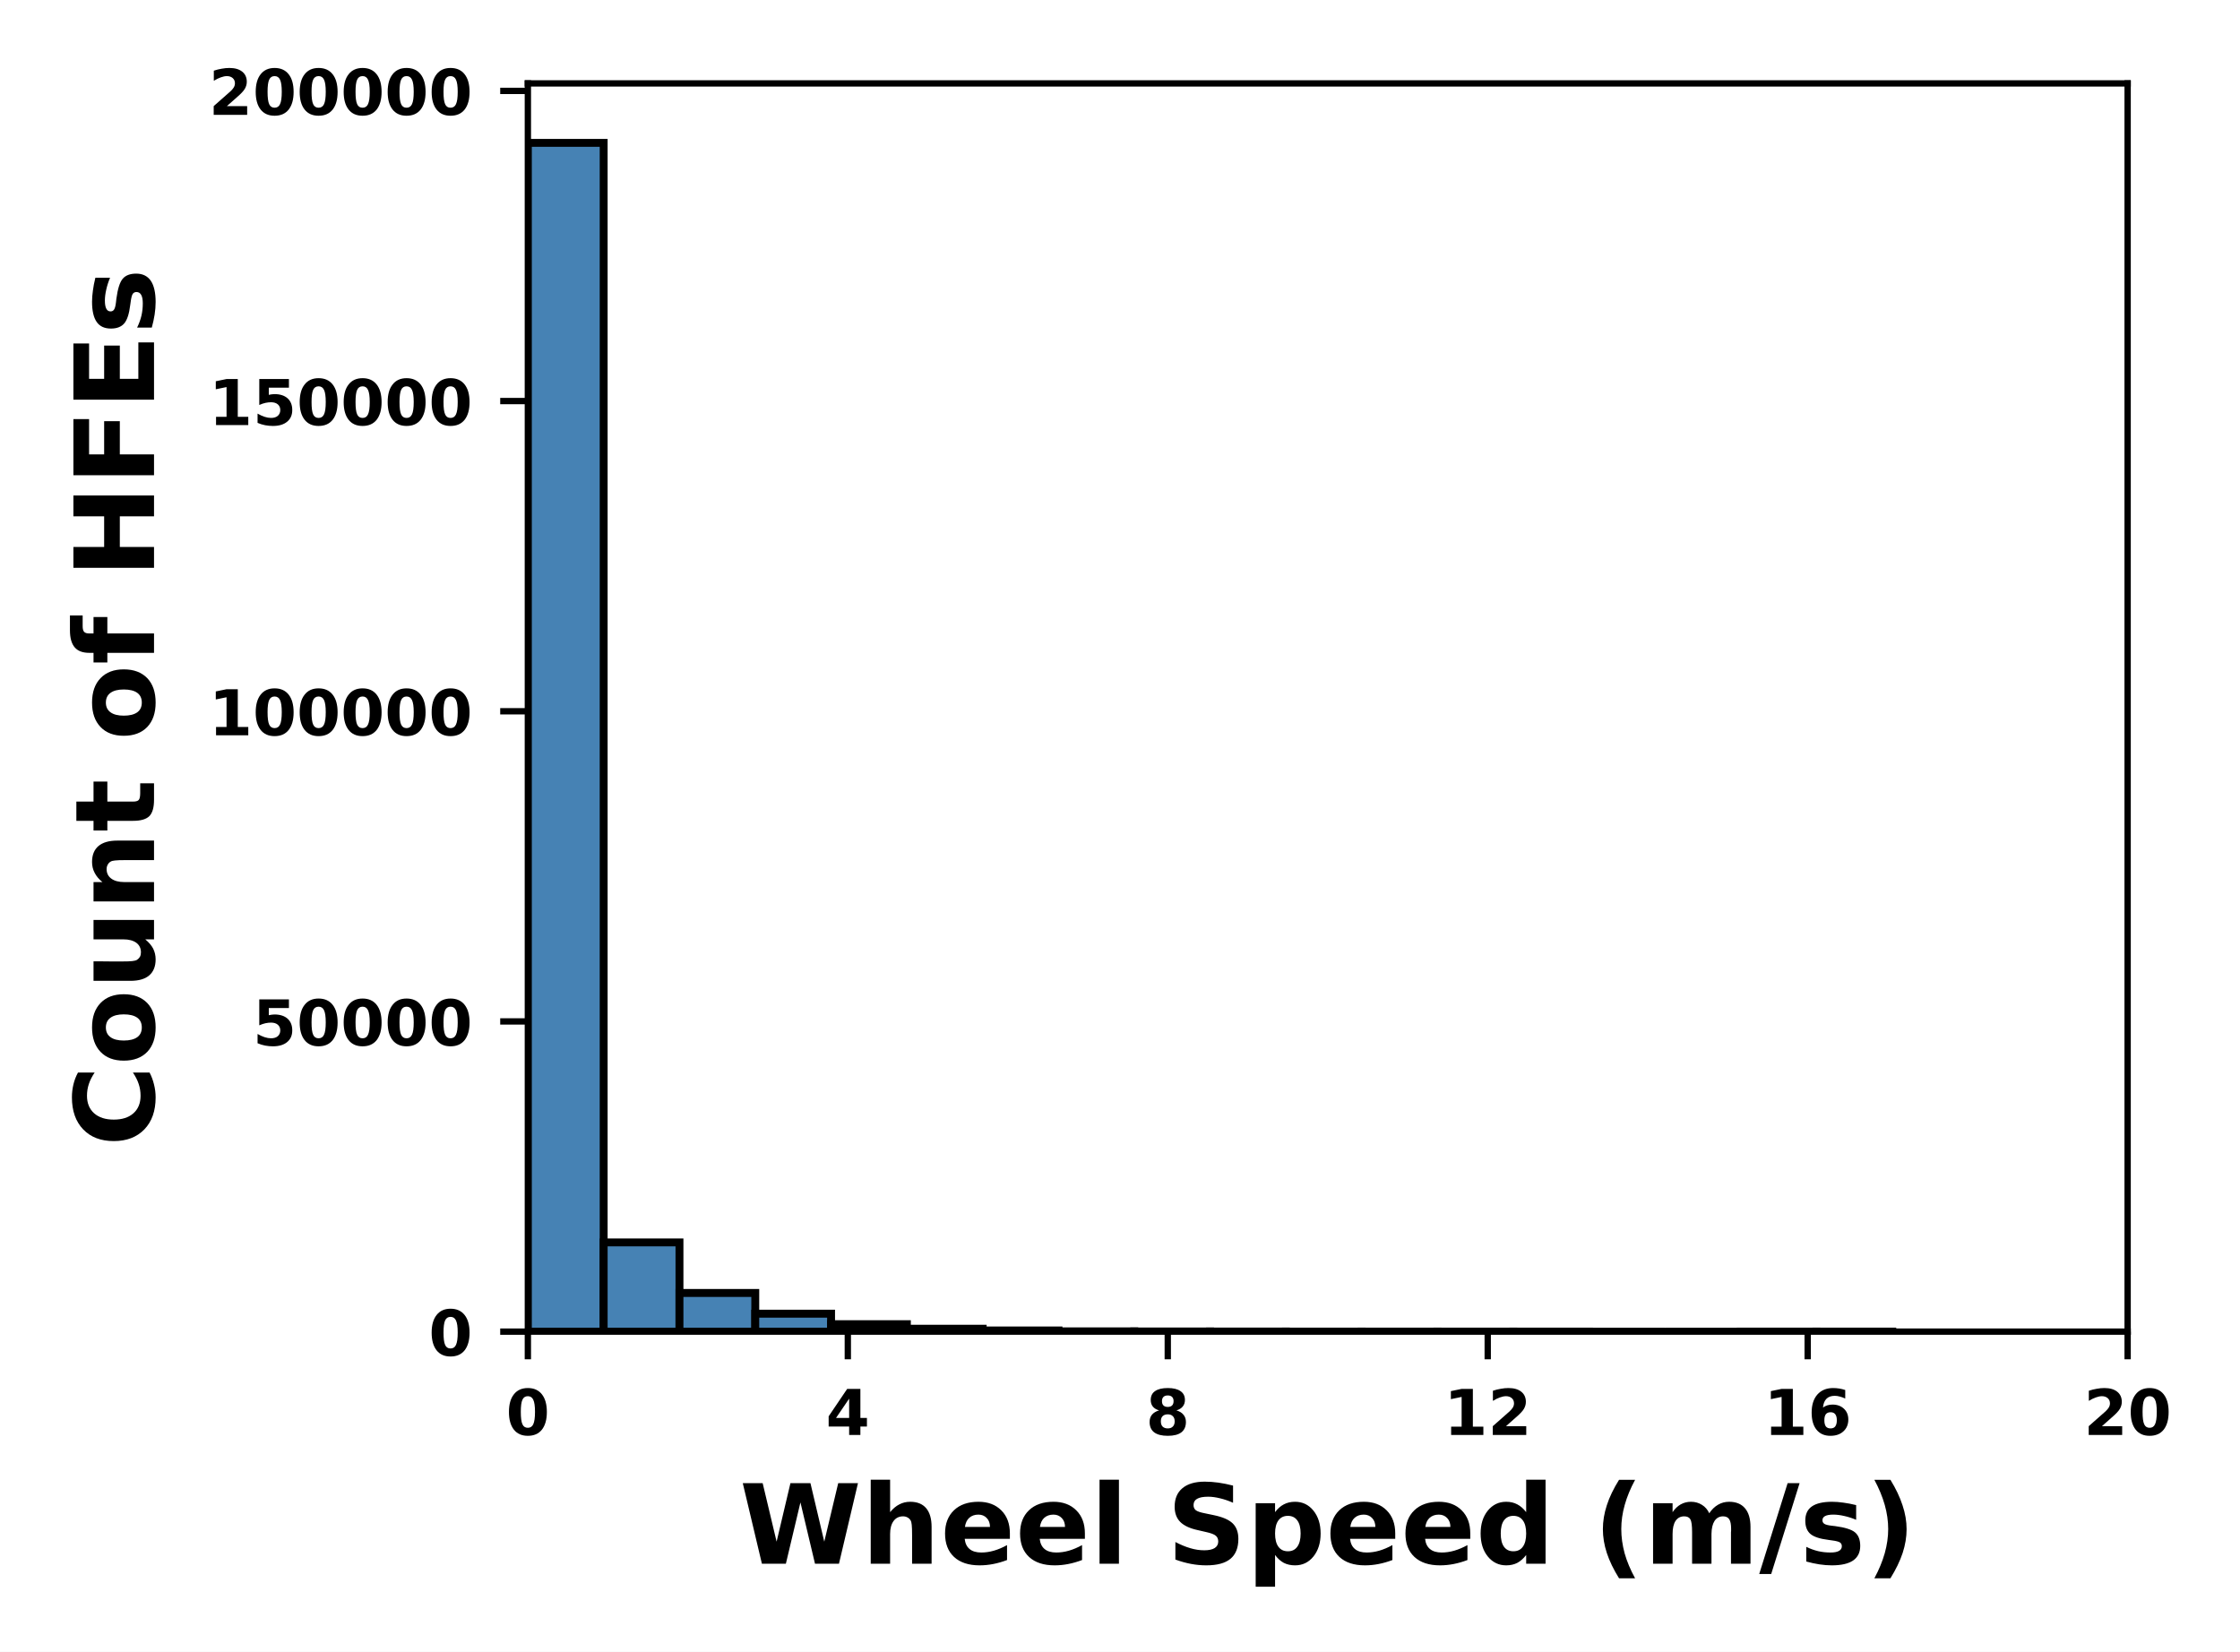
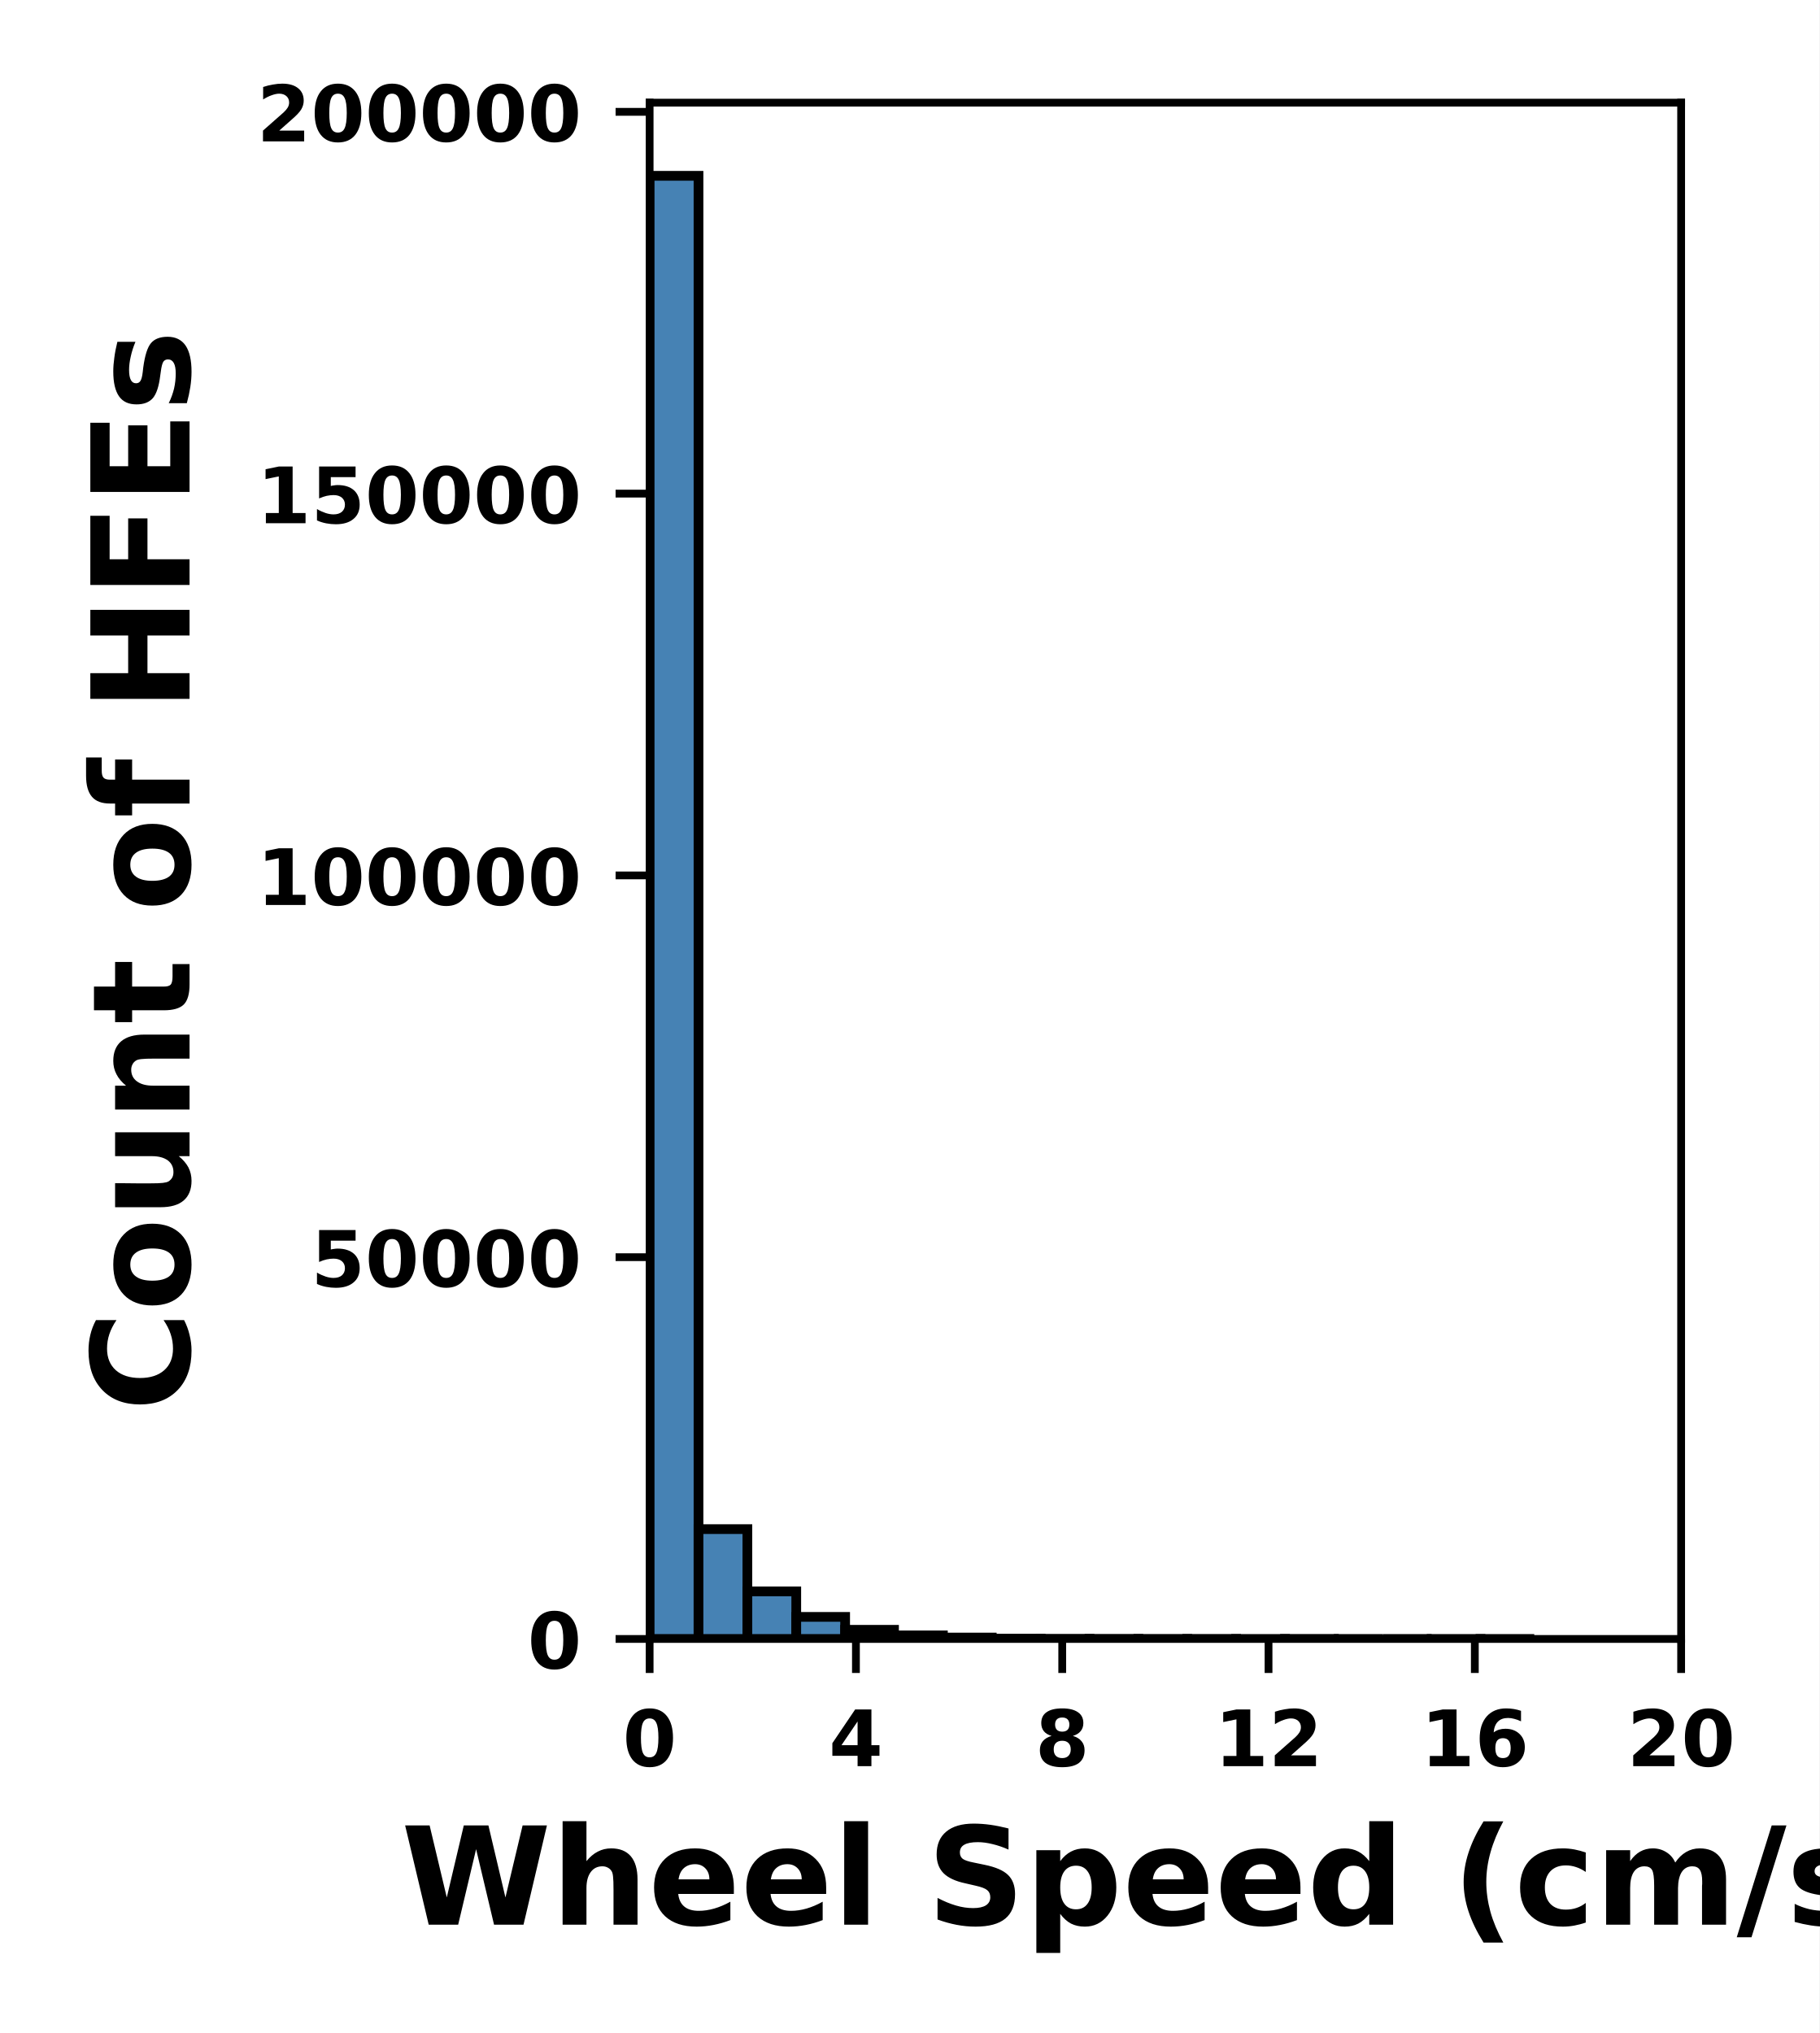
- <svg xmlns="http://www.w3.org/2000/svg" xmlns:xlink="http://www.w3.org/1999/xlink" width="283.465pt" height="209.055pt" viewBox="0 0 283.465 209.055" version="1.1">
+ <svg xmlns="http://www.w3.org/2000/svg" xmlns:xlink="http://www.w3.org/1999/xlink" width="187.087pt" height="209.055pt" viewBox="0 0 187.087 209.055" version="1.1">
  <defs>
    <style type="text/css">*{stroke-linejoin: round; stroke-linecap: butt}</style>
  </defs>
  <g id="figure_1">
    <g id="patch_1">
-       <path d="M 0 209.055  L 283.465 209.055  L 283.465 0  L 0 0  z " style="fill: #ffffff" />
+       <path d="M 0 209.055  L 187.087 209.055  L 187.087 0  L 0 0  z " style="fill: #ffffff" />
    </g>
    <g id="axes_1">
      <g id="patch_2">
-         <path d="M 66.8 168.535  L 269.245 168.535  L 269.245 10.557  L 66.8 10.557  z " style="fill: #ffffff" />
+         <path d="M 66.8 168.535  L 172.867 168.535  L 172.867 10.557  L 66.8 10.557  z " style="fill: #ffffff" />
      </g>
      <g id="patch_3">
-         <path d="M 66.8 168.535  L 76.392 168.535  L 76.392 18.08  L 66.8 18.08  z " clip-path="url(#p1b27105a02)" style="fill: #4682b4; stroke: #000000; stroke-linejoin: miter" />
+         <path d="M 66.8 168.535  L 71.826 168.535  L 71.826 18.08  L 66.8 18.08  z " clip-path="url(#p378c10914b)" style="fill: #4682b4; stroke: #000000; stroke-linejoin: miter" />
      </g>
      <g id="patch_4">
-         <path d="M 76.392 168.535  L 85.985 168.535  L 85.985 157.241  L 76.392 157.241  z " clip-path="url(#p1b27105a02)" style="fill: #4682b4; stroke: #000000; stroke-linejoin: miter" />
+         <path d="M 71.826 168.535  L 76.851 168.535  L 76.851 157.241  L 71.826 157.241  z " clip-path="url(#p378c10914b)" style="fill: #4682b4; stroke: #000000; stroke-linejoin: miter" />
      </g>
      <g id="patch_5">
-         <path d="M 85.985 168.535  L 95.577 168.535  L 95.577 163.643  L 85.985 163.643  z " clip-path="url(#p1b27105a02)" style="fill: #4682b4; stroke: #000000; stroke-linejoin: miter" />
+         <path d="M 76.851 168.535  L 81.877 168.535  L 81.877 163.643  L 76.851 163.643  z " clip-path="url(#p378c10914b)" style="fill: #4682b4; stroke: #000000; stroke-linejoin: miter" />
      </g>
      <g id="patch_6">
-         <path d="M 95.577 168.535  L 105.169 168.535  L 105.169 166.265  L 95.577 166.265  z " clip-path="url(#p1b27105a02)" style="fill: #4682b4; stroke: #000000; stroke-linejoin: miter" />
+         <path d="M 81.877 168.535  L 86.903 168.535  L 86.903 166.265  L 81.877 166.265  z " clip-path="url(#p378c10914b)" style="fill: #4682b4; stroke: #000000; stroke-linejoin: miter" />
      </g>
      <g id="patch_7">
-         <path d="M 105.169 168.535  L 114.761 168.535  L 114.761 167.591  L 105.169 167.591  z " clip-path="url(#p1b27105a02)" style="fill: #4682b4; stroke: #000000; stroke-linejoin: miter" />
+         <path d="M 86.903 168.535  L 91.928 168.535  L 91.928 167.591  L 86.903 167.591  z " clip-path="url(#p378c10914b)" style="fill: #4682b4; stroke: #000000; stroke-linejoin: miter" />
      </g>
      <g id="patch_8">
-         <path d="M 114.761 168.535  L 124.353 168.535  L 124.353 168.165  L 114.761 168.165  z " clip-path="url(#p1b27105a02)" style="fill: #4682b4; stroke: #000000; stroke-linejoin: miter" />
+         <path d="M 91.928 168.535  L 96.954 168.535  L 96.954 168.165  L 91.928 168.165  z " clip-path="url(#p378c10914b)" style="fill: #4682b4; stroke: #000000; stroke-linejoin: miter" />
      </g>
      <g id="patch_9">
-         <path d="M 124.353 168.535  L 133.946 168.535  L 133.946 168.39  L 124.353 168.39  z " clip-path="url(#p1b27105a02)" style="fill: #4682b4; stroke: #000000; stroke-linejoin: miter" />
+         <path d="M 96.954 168.535  L 101.98 168.535  L 101.98 168.39  L 96.954 168.39  z " clip-path="url(#p378c10914b)" style="fill: #4682b4; stroke: #000000; stroke-linejoin: miter" />
      </g>
      <g id="patch_10">
-         <path d="M 133.946 168.535  L 143.538 168.535  L 143.538 168.501  L 133.946 168.501  z " clip-path="url(#p1b27105a02)" style="fill: #4682b4; stroke: #000000; stroke-linejoin: miter" />
+         <path d="M 101.98 168.535  L 107.005 168.535  L 107.005 168.501  L 101.98 168.501  z " clip-path="url(#p378c10914b)" style="fill: #4682b4; stroke: #000000; stroke-linejoin: miter" />
      </g>
      <g id="patch_11">
-         <path d="M 143.538 168.535  L 153.13 168.535  L 153.13 168.519  L 143.538 168.519  z " clip-path="url(#p1b27105a02)" style="fill: #4682b4; stroke: #000000; stroke-linejoin: miter" />
+         <path d="M 107.005 168.535  L 112.031 168.535  L 112.031 168.519  L 107.005 168.519  z " clip-path="url(#p378c10914b)" style="fill: #4682b4; stroke: #000000; stroke-linejoin: miter" />
      </g>
      <g id="patch_12">
-         <path d="M 153.13 168.535  L 162.722 168.535  L 162.722 168.525  L 153.13 168.525  z " clip-path="url(#p1b27105a02)" style="fill: #4682b4; stroke: #000000; stroke-linejoin: miter" />
+         <path d="M 112.031 168.535  L 117.057 168.535  L 117.057 168.525  L 112.031 168.525  z " clip-path="url(#p378c10914b)" style="fill: #4682b4; stroke: #000000; stroke-linejoin: miter" />
      </g>
      <g id="patch_13">
-         <path d="M 162.722 168.535  L 172.315 168.535  L 172.315 168.53  L 162.722 168.53  z " clip-path="url(#p1b27105a02)" style="fill: #4682b4; stroke: #000000; stroke-linejoin: miter" />
+         <path d="M 117.057 168.535  L 122.082 168.535  L 122.082 168.53  L 117.057 168.53  z " clip-path="url(#p378c10914b)" style="fill: #4682b4; stroke: #000000; stroke-linejoin: miter" />
      </g>
      <g id="patch_14">
-         <path d="M 172.315 168.535  L 181.907 168.535  L 181.907 168.532  L 172.315 168.532  z " clip-path="url(#p1b27105a02)" style="fill: #4682b4; stroke: #000000; stroke-linejoin: miter" />
+         <path d="M 122.082 168.535  L 127.108 168.535  L 127.108 168.532  L 122.082 168.532  z " clip-path="url(#p378c10914b)" style="fill: #4682b4; stroke: #000000; stroke-linejoin: miter" />
      </g>
      <g id="patch_15">
-         <path d="M 181.907 168.535  L 191.499 168.535  L 191.499 168.534  L 181.907 168.534  z " clip-path="url(#p1b27105a02)" style="fill: #4682b4; stroke: #000000; stroke-linejoin: miter" />
+         <path d="M 127.108 168.535  L 132.134 168.535  L 132.134 168.534  L 127.108 168.534  z " clip-path="url(#p378c10914b)" style="fill: #4682b4; stroke: #000000; stroke-linejoin: miter" />
      </g>
      <g id="patch_16">
-         <path d="M 191.499 168.535  L 201.091 168.535  L 201.091 168.531  L 191.499 168.531  z " clip-path="url(#p1b27105a02)" style="fill: #4682b4; stroke: #000000; stroke-linejoin: miter" />
+         <path d="M 132.134 168.535  L 137.159 168.535  L 137.159 168.531  L 132.134 168.531  z " clip-path="url(#p378c10914b)" style="fill: #4682b4; stroke: #000000; stroke-linejoin: miter" />
      </g>
      <g id="patch_17">
-         <path d="M 201.091 168.535  L 210.684 168.535  L 210.684 168.535  L 201.091 168.535  z " clip-path="url(#p1b27105a02)" style="fill: #4682b4; stroke: #000000; stroke-linejoin: miter" />
+         <path d="M 137.159 168.535  L 142.185 168.535  L 142.185 168.535  L 137.159 168.535  z " clip-path="url(#p378c10914b)" style="fill: #4682b4; stroke: #000000; stroke-linejoin: miter" />
      </g>
      <g id="patch_18">
-         <path d="M 210.684 168.535  L 220.276 168.535  L 220.276 168.535  L 210.684 168.535  z " clip-path="url(#p1b27105a02)" style="fill: #4682b4; stroke: #000000; stroke-linejoin: miter" />
+         <path d="M 142.185 168.535  L 147.21 168.535  L 147.21 168.535  L 142.185 168.535  z " clip-path="url(#p378c10914b)" style="fill: #4682b4; stroke: #000000; stroke-linejoin: miter" />
      </g>
      <g id="patch_19">
-         <path d="M 220.276 168.535  L 229.868 168.535  L 229.868 168.534  L 220.276 168.534  z " clip-path="url(#p1b27105a02)" style="fill: #4682b4; stroke: #000000; stroke-linejoin: miter" />
+         <path d="M 147.21 168.535  L 152.236 168.535  L 152.236 168.534  L 147.21 168.534  z " clip-path="url(#p378c10914b)" style="fill: #4682b4; stroke: #000000; stroke-linejoin: miter" />
      </g>
      <g id="patch_20">
-         <path d="M 229.868 168.535  L 239.46 168.535  L 239.46 168.534  L 229.868 168.534  z " clip-path="url(#p1b27105a02)" style="fill: #4682b4; stroke: #000000; stroke-linejoin: miter" />
+         <path d="M 152.236 168.535  L 157.262 168.535  L 157.262 168.534  L 152.236 168.534  z " clip-path="url(#p378c10914b)" style="fill: #4682b4; stroke: #000000; stroke-linejoin: miter" />
      </g>
      <g id="matplotlib.axis_1">
        <g id="xtick_1">
          <g id="line2d_1">
            <defs>
-               <path id="m5c9b9813fc" d="M 0 0  L 0 3.5  " style="stroke: #000000; stroke-width: 0.8" />
+               <path id="m972206c832" d="M 0 0  L 0 3.5  " style="stroke: #000000; stroke-width: 0.8" />
            </defs>
            <g>
-               <use xlink:href="#m5c9b9813fc" x="66.8" y="168.535" style="stroke: #000000; stroke-width: 0.8" />
+               <use xlink:href="#m972206c832" x="66.8" y="168.535" style="stroke: #000000; stroke-width: 0.8" />
            </g>
          </g>
          <g id="text_1">
            <text style="font: 700 8px 'DejaVu Sans', 'Bitstream Vera Sans', 'Computer Modern Sans Serif', 'Lucida Grande', 'Verdana', 'Geneva', 'Lucid', 'Arial', 'Helvetica', 'Avant Garde', sans-serif; text-anchor: middle" x="66.8" y="181.614" transform="rotate(-0 66.8 181.6139)">0</text>
          </g>
        </g>
        <g id="xtick_2">
          <g id="line2d_2">
            <g>
-               <use xlink:href="#m5c9b9813fc" x="107.289" y="168.535" style="stroke: #000000; stroke-width: 0.8" />
+               <use xlink:href="#m972206c832" x="88.013" y="168.535" style="stroke: #000000; stroke-width: 0.8" />
            </g>
          </g>
          <g id="text_2">
-             <text style="font: 700 8px 'DejaVu Sans', 'Bitstream Vera Sans', 'Computer Modern Sans Serif', 'Lucida Grande', 'Verdana', 'Geneva', 'Lucid', 'Arial', 'Helvetica', 'Avant Garde', sans-serif; text-anchor: middle" x="107.289" y="181.614" transform="rotate(-0 107.2889 181.6139)">4</text>
+             <text style="font: 700 8px 'DejaVu Sans', 'Bitstream Vera Sans', 'Computer Modern Sans Serif', 'Lucida Grande', 'Verdana', 'Geneva', 'Lucid', 'Arial', 'Helvetica', 'Avant Garde', sans-serif; text-anchor: middle" x="88.013" y="181.614" transform="rotate(-0 88.01332 181.6139)">4</text>
          </g>
        </g>
        <g id="xtick_3">
          <g id="line2d_3">
            <g>
-               <use xlink:href="#m5c9b9813fc" x="147.778" y="168.535" style="stroke: #000000; stroke-width: 0.8" />
+               <use xlink:href="#m972206c832" x="109.227" y="168.535" style="stroke: #000000; stroke-width: 0.8" />
            </g>
          </g>
          <g id="text_3">
-             <text style="font: 700 8px 'DejaVu Sans', 'Bitstream Vera Sans', 'Computer Modern Sans Serif', 'Lucida Grande', 'Verdana', 'Geneva', 'Lucid', 'Arial', 'Helvetica', 'Avant Garde', sans-serif; text-anchor: middle" x="147.778" y="181.614" transform="rotate(-0 147.7778 181.6139)">8</text>
+             <text style="font: 700 8px 'DejaVu Sans', 'Bitstream Vera Sans', 'Computer Modern Sans Serif', 'Lucida Grande', 'Verdana', 'Geneva', 'Lucid', 'Arial', 'Helvetica', 'Avant Garde', sans-serif; text-anchor: middle" x="109.227" y="181.614" transform="rotate(-0 109.2266 181.6139)">8</text>
          </g>
        </g>
        <g id="xtick_4">
          <g id="line2d_4">
            <g>
-               <use xlink:href="#m5c9b9813fc" x="188.267" y="168.535" style="stroke: #000000; stroke-width: 0.8" />
+               <use xlink:href="#m972206c832" x="130.44" y="168.535" style="stroke: #000000; stroke-width: 0.8" />
            </g>
          </g>
          <g id="text_4">
-             <text style="font: 700 8px 'DejaVu Sans', 'Bitstream Vera Sans', 'Computer Modern Sans Serif', 'Lucida Grande', 'Verdana', 'Geneva', 'Lucid', 'Arial', 'Helvetica', 'Avant Garde', sans-serif; text-anchor: middle" x="188.267" y="181.614" transform="rotate(-0 188.2667 181.6139)">12</text>
+             <text style="font: 700 8px 'DejaVu Sans', 'Bitstream Vera Sans', 'Computer Modern Sans Serif', 'Lucida Grande', 'Verdana', 'Geneva', 'Lucid', 'Arial', 'Helvetica', 'Avant Garde', sans-serif; text-anchor: middle" x="130.44" y="181.614" transform="rotate(-0 130.44 181.6139)">12</text>
          </g>
        </g>
        <g id="xtick_5">
          <g id="line2d_5">
            <g>
-               <use xlink:href="#m5c9b9813fc" x="228.756" y="168.535" style="stroke: #000000; stroke-width: 0.8" />
+               <use xlink:href="#m972206c832" x="151.653" y="168.535" style="stroke: #000000; stroke-width: 0.8" />
            </g>
          </g>
          <g id="text_5">
-             <text style="font: 700 8px 'DejaVu Sans', 'Bitstream Vera Sans', 'Computer Modern Sans Serif', 'Lucida Grande', 'Verdana', 'Geneva', 'Lucid', 'Arial', 'Helvetica', 'Avant Garde', sans-serif; text-anchor: middle" x="228.756" y="181.614" transform="rotate(-0 228.7557 181.6139)">16</text>
+             <text style="font: 700 8px 'DejaVu Sans', 'Bitstream Vera Sans', 'Computer Modern Sans Serif', 'Lucida Grande', 'Verdana', 'Geneva', 'Lucid', 'Arial', 'Helvetica', 'Avant Garde', sans-serif; text-anchor: middle" x="151.653" y="181.614" transform="rotate(-0 151.6533 181.6139)">16</text>
          </g>
        </g>
        <g id="xtick_6">
          <g id="line2d_6">
            <g>
-               <use xlink:href="#m5c9b9813fc" x="269.245" y="168.535" style="stroke: #000000; stroke-width: 0.8" />
+               <use xlink:href="#m972206c832" x="172.867" y="168.535" style="stroke: #000000; stroke-width: 0.8" />
            </g>
          </g>
          <g id="text_6">
-             <text style="font: 700 8px 'DejaVu Sans', 'Bitstream Vera Sans', 'Computer Modern Sans Serif', 'Lucida Grande', 'Verdana', 'Geneva', 'Lucid', 'Arial', 'Helvetica', 'Avant Garde', sans-serif; text-anchor: middle" x="269.245" y="181.614" transform="rotate(-0 269.2446 181.6139)">20</text>
+             <text style="font: 700 8px 'DejaVu Sans', 'Bitstream Vera Sans', 'Computer Modern Sans Serif', 'Lucida Grande', 'Verdana', 'Geneva', 'Lucid', 'Arial', 'Helvetica', 'Avant Garde', sans-serif; text-anchor: middle" x="172.867" y="181.614" transform="rotate(-0 172.8666 181.6139)">20</text>
          </g>
        </g>
        <g id="text_7">
-           <text style="font: 700 14px 'DejaVu Sans', 'Bitstream Vera Sans', 'Computer Modern Sans Serif', 'Lucida Grande', 'Verdana', 'Geneva', 'Lucid', 'Arial', 'Helvetica', 'Avant Garde', sans-serif; text-anchor: middle" x="168.022" y="197.915" transform="rotate(-0 168.0223 197.9154)">Wheel Speed (m/s)</text>
+           <text style="font: 700 14px 'DejaVu Sans', 'Bitstream Vera Sans', 'Computer Modern Sans Serif', 'Lucida Grande', 'Verdana', 'Geneva', 'Lucid', 'Arial', 'Helvetica', 'Avant Garde', sans-serif; text-anchor: middle" x="119.833" y="197.915" transform="rotate(-0 119.8333 197.9154)">Wheel Speed (cm/s)</text>
        </g>
      </g>
      <g id="matplotlib.axis_2">
        <g id="ytick_1">
          <g id="line2d_7">
            <defs>
-               <path id="mcea5a9ddd3" d="M 0 0  L -3.5 0  " style="stroke: #000000; stroke-width: 0.8" />
+               <path id="m479edb5999" d="M 0 0  L -3.5 0  " style="stroke: #000000; stroke-width: 0.8" />
            </defs>
            <g>
-               <use xlink:href="#mcea5a9ddd3" x="66.8" y="168.535" style="stroke: #000000; stroke-width: 0.8" />
+               <use xlink:href="#m479edb5999" x="66.8" y="168.535" style="stroke: #000000; stroke-width: 0.8" />
            </g>
          </g>
          <g id="text_8">
            <text style="font: 700 8px 'DejaVu Sans', 'Bitstream Vera Sans', 'Computer Modern Sans Serif', 'Lucida Grande', 'Verdana', 'Geneva', 'Lucid', 'Arial', 'Helvetica', 'Avant Garde', sans-serif; text-anchor: end" x="59.8" y="171.574" transform="rotate(-0 59.8 171.5745)">0</text>
          </g>
        </g>
        <g id="ytick_2">
          <g id="line2d_8">
            <g>
-               <use xlink:href="#mcea5a9ddd3" x="66.8" y="129.277" style="stroke: #000000; stroke-width: 0.8" />
+               <use xlink:href="#m479edb5999" x="66.8" y="129.277" style="stroke: #000000; stroke-width: 0.8" />
            </g>
          </g>
          <g id="text_9">
            <text style="font: 700 8px 'DejaVu Sans', 'Bitstream Vera Sans', 'Computer Modern Sans Serif', 'Lucida Grande', 'Verdana', 'Geneva', 'Lucid', 'Arial', 'Helvetica', 'Avant Garde', sans-serif; text-anchor: end" x="59.8" y="132.316" transform="rotate(-0 59.8 132.3162)">50000</text>
          </g>
        </g>
        <g id="ytick_3">
          <g id="line2d_9">
            <g>
-               <use xlink:href="#mcea5a9ddd3" x="66.8" y="90.019" style="stroke: #000000; stroke-width: 0.8" />
+               <use xlink:href="#m479edb5999" x="66.8" y="90.019" style="stroke: #000000; stroke-width: 0.8" />
            </g>
          </g>
          <g id="text_10">
            <text style="font: 700 8px 'DejaVu Sans', 'Bitstream Vera Sans', 'Computer Modern Sans Serif', 'Lucida Grande', 'Verdana', 'Geneva', 'Lucid', 'Arial', 'Helvetica', 'Avant Garde', sans-serif; text-anchor: end" x="59.8" y="93.058" transform="rotate(-0 59.8 93.05798)">100000</text>
          </g>
        </g>
        <g id="ytick_4">
          <g id="line2d_10">
            <g>
-               <use xlink:href="#mcea5a9ddd3" x="66.8" y="50.76" style="stroke: #000000; stroke-width: 0.8" />
+               <use xlink:href="#m479edb5999" x="66.8" y="50.76" style="stroke: #000000; stroke-width: 0.8" />
            </g>
          </g>
          <g id="text_11">
            <text style="font: 700 8px 'DejaVu Sans', 'Bitstream Vera Sans', 'Computer Modern Sans Serif', 'Lucida Grande', 'Verdana', 'Geneva', 'Lucid', 'Arial', 'Helvetica', 'Avant Garde', sans-serif; text-anchor: end" x="59.8" y="53.8" transform="rotate(-0 59.8 53.79972)">150000</text>
          </g>
        </g>
        <g id="ytick_5">
          <g id="line2d_11">
            <g>
-               <use xlink:href="#mcea5a9ddd3" x="66.8" y="11.502" style="stroke: #000000; stroke-width: 0.8" />
+               <use xlink:href="#m479edb5999" x="66.8" y="11.502" style="stroke: #000000; stroke-width: 0.8" />
            </g>
          </g>
          <g id="text_12">
            <text style="font: 700 8px 'DejaVu Sans', 'Bitstream Vera Sans', 'Computer Modern Sans Serif', 'Lucida Grande', 'Verdana', 'Geneva', 'Lucid', 'Arial', 'Helvetica', 'Avant Garde', sans-serif; text-anchor: end" x="59.8" y="14.541" transform="rotate(-0 59.8 14.54147)">200000</text>
          </g>
        </g>
        <g id="text_13">
          <text style="font: 700 14px 'DejaVu Sans', 'Bitstream Vera Sans', 'Computer Modern Sans Serif', 'Lucida Grande', 'Verdana', 'Geneva', 'Lucid', 'Arial', 'Helvetica', 'Avant Garde', sans-serif; text-anchor: middle" x="19.491" y="89.546" transform="rotate(-90 19.49094 89.54629)">Count of HFEs</text>
        </g>
      </g>
      <g id="patch_21">
        <path d="M 66.8 168.535  L 66.8 10.557  " style="fill: none; stroke: #000000; stroke-width: 0.8; stroke-linejoin: miter; stroke-linecap: square" />
      </g>
      <g id="patch_22">
-         <path d="M 269.245 168.535  L 269.245 10.557  " style="fill: none; stroke: #000000; stroke-width: 0.8; stroke-linejoin: miter; stroke-linecap: square" />
+         <path d="M 172.867 168.535  L 172.867 10.557  " style="fill: none; stroke: #000000; stroke-width: 0.8; stroke-linejoin: miter; stroke-linecap: square" />
      </g>
      <g id="patch_23">
-         <path d="M 66.8 168.535  L 269.245 168.535  " style="fill: none; stroke: #000000; stroke-width: 0.8; stroke-linejoin: miter; stroke-linecap: square" />
+         <path d="M 66.8 168.535  L 172.867 168.535  " style="fill: none; stroke: #000000; stroke-width: 0.8; stroke-linejoin: miter; stroke-linecap: square" />
      </g>
      <g id="patch_24">
-         <path d="M 66.8 10.557  L 269.245 10.557  " style="fill: none; stroke: #000000; stroke-width: 0.8; stroke-linejoin: miter; stroke-linecap: square" />
+         <path d="M 66.8 10.557  L 172.867 10.557  " style="fill: none; stroke: #000000; stroke-width: 0.8; stroke-linejoin: miter; stroke-linecap: square" />
      </g>
    </g>
  </g>
  <defs>
-     <clipPath id="p1b27105a02">
-       <rect x="66.8" y="10.557" width="202.445" height="157.978" />
+     <clipPath id="p378c10914b">
+       <rect x="66.8" y="10.557" width="106.067" height="157.978" />
    </clipPath>
  </defs>
</svg>
